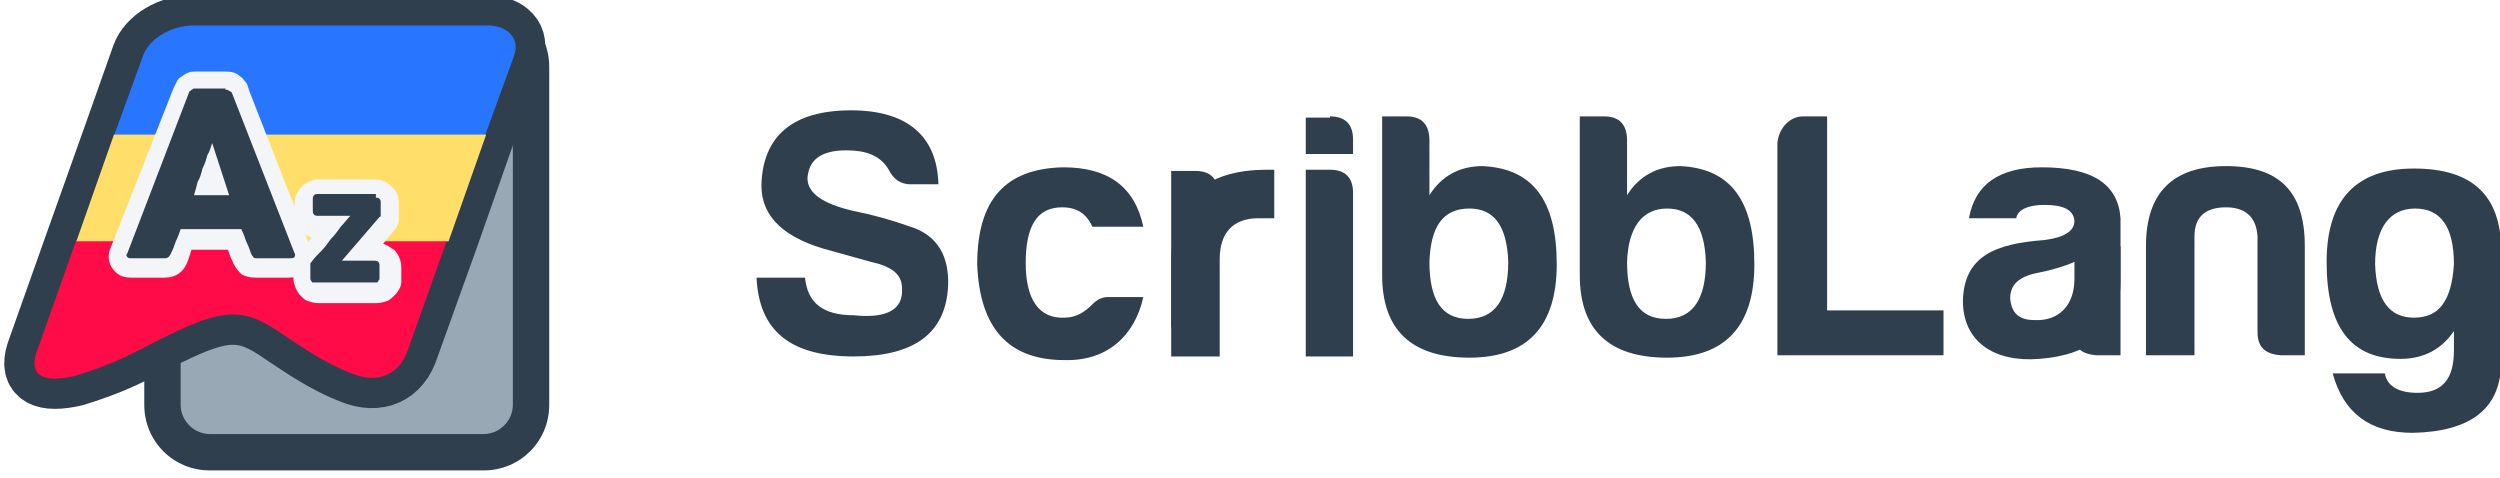
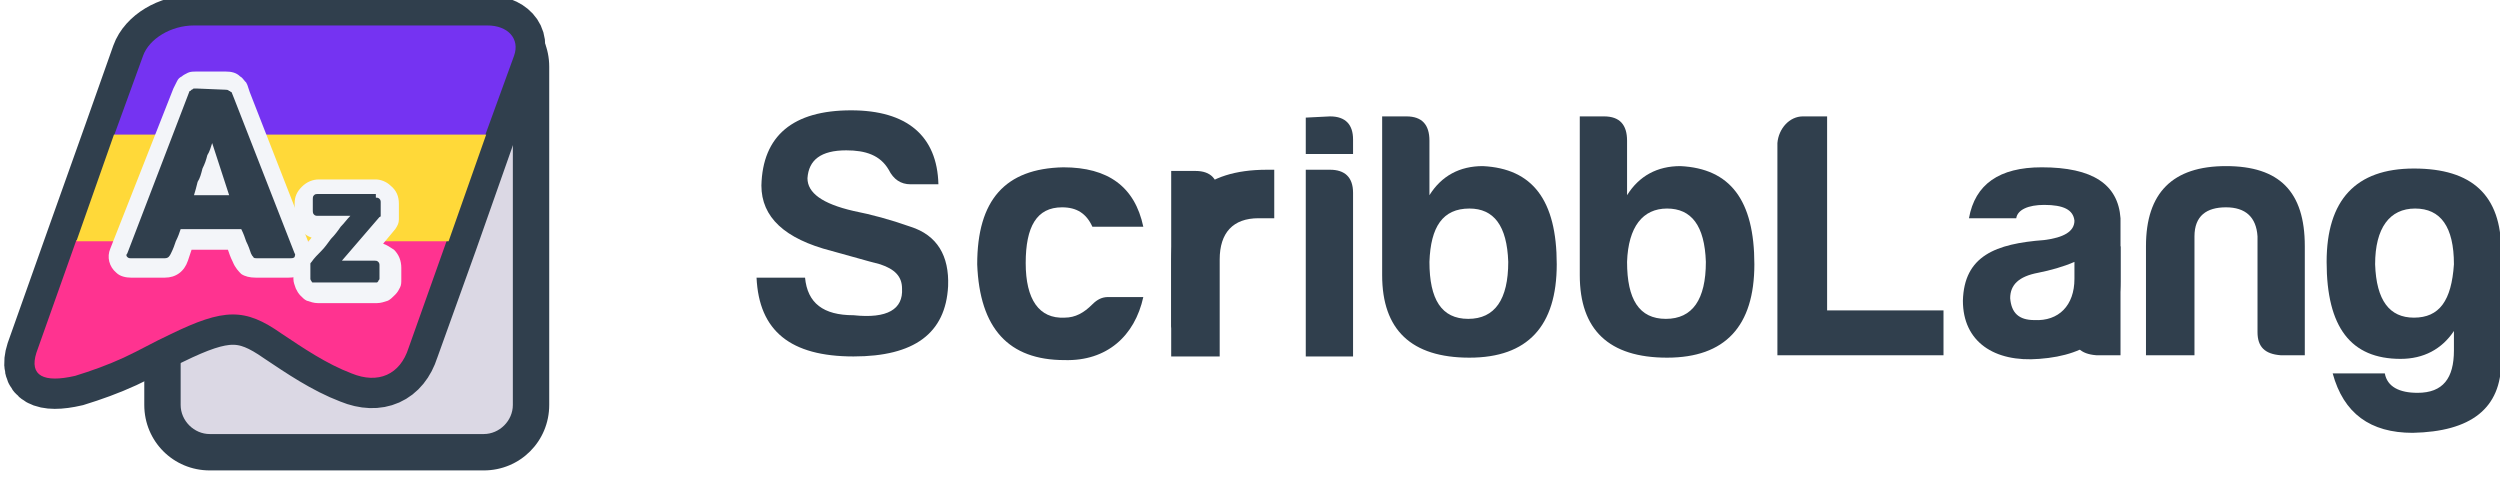
<svg xmlns="http://www.w3.org/2000/svg" version="1.1" id="Layer_1" x="0px" y="0px" viewBox="0 0 206.2 39.4" style="enable-background:new 0 0 206.2 39.4;" xml:space="preserve">
  <style type="text/css">
- 	.st0{fill:#99A8B5;}
+ 	.st0{fill:#DBD8E4;}
	.st1{fill:#303F4D;}
	.st2{fill:#FFDE6A;stroke:#303F4D;stroke-width:5;stroke-miterlimit:10;}
- 	.st3{fill:#FF0B48;}
- 	.st4{fill:#2876FF;}
- 	.st5{fill:#FFDE6A;}
+ 	.st3{fill:#FF3390;}
+ 	.st4{fill:#7533F2;}
+ 	.st5{fill:#FFD939;}
	.st6{fill:#F3F5F9;}
</style>
  <g>
-     <path class="st0" d="M17.3,37.3c-2.1,0-3.9-1.7-3.9-3.9V5.5c0-2.1,1.7-3.9,3.9-3.9h22.6c2.1,0,3.9,1.7,3.9,3.9v27.9   c0,2.1-1.7,3.9-3.9,3.9H17.3z" />
+     <path class="st0" d="M17.3,37.3c-2.1,0-3.9-1.7-3.9-3.9V5.5c0-2.1,1.7-3.9,3.9-3.9h22.6c2.1,0,3.9,1.7,3.9,3.9v27.9   c0,2.1-1.7,3.9-3.9,3.9C39.9,37.3,17.3,37.3,17.3,37.3z" />
    <path class="st1" d="M39.9,3.1c1.3,0,2.4,1.1,2.4,2.4v27.9c0,1.3-1.1,2.4-2.4,2.4H17.3c-1.3,0-2.4-1.1-2.4-2.4V5.5   c0-1.3,1.1-2.4,2.4-2.4H39.9 M39.9,0.1H17.3c-3,0-5.4,2.4-5.4,5.4v27.9c0,3,2.4,5.4,5.4,5.4h22.6c3,0,5.4-2.4,5.4-5.4V5.5   C45.3,2.5,42.9,0.1,39.9,0.1L39.9,0.1z" />
  </g>
  <g>
    <path class="st1" d="M74.4,23.8c0-1-0.6-1.6-1.8-2c-1.2-0.3-2.5-0.7-4-1.1c-3.9-1-5.8-2.8-5.8-5.4c0.1-4.1,2.6-6.2,7.4-6.2   c4.6,0,7.1,2.1,7.2,6.1h-2.3c-0.8,0-1.4-0.4-1.8-1.2c-0.7-1.2-1.9-1.6-3.5-1.6c-2.1,0-3.1,0.8-3.2,2.3c0,1.2,1.2,2.1,3.8,2.7   c1.5,0.3,3,0.7,4.7,1.3c2.2,0.7,3.2,2.4,3.1,4.9c-0.2,3.9-2.8,5.8-7.8,5.8c-5.2,0-7.8-2.1-8-6.5h4c0.2,2.1,1.5,3.1,4,3.1   C73.2,26.3,74.5,25.5,74.4,23.8z" />
    <path class="st1" d="M87.8,29.7c-4.6,0-7-2.6-7.2-7.9c0-5.3,2.3-7.9,7.1-8c3.7,0,5.9,1.6,6.6,4.9h-4.2c-0.5-1.1-1.3-1.6-2.5-1.6   c-2.1,0-3,1.6-3,4.6s1.1,4.6,3.2,4.5c0.9,0,1.6-0.4,2.3-1.1c0.4-0.4,0.8-0.6,1.3-0.6h2.9C93.6,27.7,91.3,29.8,87.8,29.7z" />
-     <path class="st1" d="M96.6,21.4c0.1-4.9,2.7-7.4,7.9-7.4h0.6v4h-1.3c-2.1,0-3.2,1.2-3.2,3.4v8h-4L96.6,21.4L96.6,21.4z" />
-     <path class="st1" d="M109.7,9.6c1.3,0,1.9,0.7,1.9,1.9v1.2h-3.9v-3H109.7z M109.7,14c1.2,0,1.9,0.6,1.9,1.9v13.5h-3.9V14H109.7z" />
+     <path class="st1" d="M96.6,21.4c0.1-4.9,2.7-7.4,7.9-7.4h0.6v4h-1.3c-2.1,0-3.2,1.2-3.2,3.4v8h-4V21.4L96.6,21.4z" />
+     <path class="st1" d="M109.7,9.6c1.3,0,1.9,0.7,1.9,1.9v1.2h-3.9v-3L109.7,9.6L109.7,9.6z M109.7,14c1.2,0,1.9,0.6,1.9,1.9v13.5   h-3.9V14H109.7z" />
    <path class="st1" d="M117.9,16.1c1-1.6,2.5-2.4,4.4-2.4c4.1,0.2,6.1,2.8,6.1,8.1c0,5.1-2.4,7.7-7.2,7.7c-4.8,0-7.2-2.3-7.2-6.8V9.6   h2c1.3,0,1.9,0.7,1.9,2C117.9,11.6,117.9,16.1,117.9,16.1z M117.9,21.6c0,3.1,1,4.7,3.2,4.7s3.3-1.6,3.3-4.7   c-0.1-3-1.2-4.4-3.2-4.4C119,17.2,118,18.7,117.9,21.6z" />
-     <path class="st1" d="M134.2,16.1c1-1.6,2.5-2.4,4.4-2.4c4.1,0.2,6.1,2.8,6.1,8.1c0,5.1-2.4,7.7-7.2,7.7c-4.8,0-7.2-2.3-7.2-6.8V9.6   h2c1.3,0,1.9,0.7,1.9,2V16.1z M134.2,21.6c0,3.1,1,4.7,3.2,4.7s3.3-1.6,3.3-4.7c-0.1-3-1.2-4.4-3.2-4.4S134.3,18.7,134.2,21.6z" />
+     <path class="st1" d="M134.2,16.1c1-1.6,2.5-2.4,4.4-2.4c4.1,0.2,6.1,2.8,6.1,8.1c0,5.1-2.4,7.7-7.2,7.7s-7.2-2.3-7.2-6.8V9.6h2   c1.3,0,1.9,0.7,1.9,2V16.1z M134.2,21.6c0,3.1,1,4.7,3.2,4.7s3.3-1.6,3.3-4.7c-0.1-3-1.2-4.4-3.2-4.4S134.3,18.7,134.2,21.6z" />
    <path class="st1" d="M148.7,9.6h2v16h9.6v3.7h-13.7V11.8C146.7,10.6,147.6,9.6,148.7,9.6z" />
    <path class="st1" d="M166.3,18h-3.9c0.5-2.8,2.5-4.2,6-4.2c4.2,0,6.3,1.4,6.5,4.2v5.2c0,4.2-2.6,6.1-6.7,6.4   c-3.7,0.3-6.3-1.4-6.3-4.8c0.1-3.7,2.7-4.7,6.7-5c1.6-0.2,2.5-0.7,2.5-1.6c-0.1-0.9-0.9-1.3-2.5-1.3   C167.3,16.9,166.4,17.3,166.3,18z M171.1,23v-1.4c-0.9,0.4-2,0.7-3,0.9c-1.6,0.3-2.3,1-2.3,2.1c0.1,1.2,0.7,1.8,2,1.8   C169.8,26.5,171.1,25.2,171.1,23z" />
    <path class="st1" d="M188.1,29.3c-1.3-0.1-1.9-0.7-1.9-1.9v-7.9c-0.1-1.6-1-2.4-2.6-2.4s-2.6,0.7-2.6,2.4v9.8h-4v-9   c0-4.4,2.2-6.6,6.6-6.6s6.5,2.1,6.5,6.6v9H188.1z" />
-     <path class="st1" d="M191.9,21.6c0-5.1,2.4-7.7,7.2-7.7c4.8,0,7.2,2.2,7.2,6.8v9.1c0,3.9-2.5,5.8-7.3,5.9c-3.5,0-5.7-1.6-6.6-4.9   h4.3c0.2,1.1,1.2,1.6,2.7,1.6c2.1,0,3-1.2,3-3.5c0,0,0,0,0-1.6c-1,1.5-2.5,2.3-4.4,2.3C193.9,29.6,191.9,27,191.9,21.6z    M202.4,21.8c0-3.1-1.1-4.6-3.2-4.6s-3.3,1.6-3.3,4.6c0.1,3,1.2,4.4,3.2,4.4C201.2,26.2,202.2,24.8,202.4,21.8z" />
+     <path class="st1" d="M191.9,21.6c0-5.1,2.4-7.7,7.2-7.7s7.2,2.2,7.2,6.8v9.1c0,3.9-2.5,5.8-7.3,5.9c-3.5,0-5.7-1.6-6.6-4.9h4.3   c0.2,1.1,1.2,1.6,2.7,1.6c2.1,0,3-1.2,3-3.5c0,0,0,0,0-1.6c-1,1.5-2.5,2.3-4.4,2.3C193.9,29.6,191.9,27,191.9,21.6z M202.4,21.8   c0-3.1-1.1-4.6-3.2-4.6s-3.3,1.6-3.3,4.6c0.1,3,1.2,4.4,3.2,4.4C201.2,26.2,202.2,24.8,202.4,21.8z" />
    <path class="st1" d="M174.9,20.3v9h-2c-1.3-0.1-1.9-0.7-1.9-1.9l0.6-4" />
-     <path class="st1" d="M96.6,27.1V14.1h2c1.3,0,1.9,0.7,1.9,2" />
+     <path class="st1" d="M96.6,27.1v-13h2c1.3,0,1.9,0.7,1.9,2" />
  </g>
  <g>
-     <path class="st2" d="M40.1,2.1H15.9c-1.9,0-3.7,1.1-4.2,2.5l-2.3,6.5l0,0l-3.1,8.7l0,0L3,29.1C2.4,31,3.6,31.6,6.2,31   c1.3-0.4,2.7-0.9,4-1.5c1.3-0.6,2.5-1.3,3.8-1.9c4.5-2.2,6.2-2.2,9.2-0.1c1.8,1.2,3.7,2.5,5.8,3.3c2.2,0.9,4,0.1,4.7-2.1l3.2-8.9h0   l3.1-8.8h0l2.3-6.5C42.9,3.2,41.9,2.1,40.1,2.1z" />
+     <path class="st2" d="M40.1,2.1H15.9c-1.9,0-3.7,1.1-4.2,2.5l-2.3,6.5l0,0l-3.1,8.7l0,0L3,29.1C2.4,31,3.6,31.6,6.2,31   c1.3-0.4,2.7-0.9,4-1.5s2.5-1.3,3.8-1.9c4.5-2.2,6.2-2.2,9.2-0.1c1.8,1.2,3.7,2.5,5.8,3.3c2.2,0.9,4,0.1,4.7-2.1l3.2-8.9l0,0L40,11   l0,0l2.3-6.5C42.9,3.2,41.9,2.1,40.1,2.1z" />
    <g>
      <g>
        <g>
-           <path class="st3" d="M21.7,19.8c0,0-10.8,0-15.4,0L3,29.1C2.4,31,3.6,31.6,6.2,31c1.3-0.4,2.7-0.9,4-1.5s2.5-1.3,3.8-1.9      c4.5-2.2,6.2-2.2,9.2-0.1c1.8,1.2,3.7,2.5,5.8,3.3c2.2,0.9,4,0.1,4.7-2.1l3.2-9L21.7,19.8z M37.1,19.8H6.3" />
+           <g>
+             <path class="st3" d="M21.7,19.8c0,0-10.8,0-15.4,0L3,29.1C2.4,31,3.6,31.6,6.2,31c1.3-0.4,2.7-0.9,4-1.5s2.5-1.3,3.8-1.9       c4.5-2.2,6.2-2.2,9.2-0.1c1.8,1.2,3.7,2.5,5.8,3.3c2.2,0.9,4,0.1,4.7-2.1l3.2-9L21.7,19.8z M37.1,19.8H6.3" />
+           </g>
        </g>
      </g>
    </g>
-     <path class="st4" d="M42.4,4.6l-2.4,6.6H9.4l2.4-6.6c0.5-1.4,2.3-2.5,4.2-2.5h24.2C41.9,2.1,42.9,3.2,42.4,4.6z" />
+     <path class="st4" d="M42.4,4.6L40,11.2H9.4l2.4-6.6c0.5-1.4,2.3-2.5,4.2-2.5h24.2C41.9,2.1,42.9,3.2,42.4,4.6z" />
    <polygon class="st5" points="6.3,19.9 9.4,11.1 40.1,11.1 37,19.9  " />
  </g>
  <g>
    <g>
      <g>
        <g>
-           <path class="st1" d="M21.2,22.2c-0.3,0-0.6-0.1-0.8-0.2c-0.2-0.1-0.4-0.4-0.5-0.6c-0.1-0.3-0.2-0.6-0.4-0.9l-0.2-0.5h-4      c-0.1,0.2-0.4,1.1-0.5,1.4c-0.2,0.5-0.6,0.8-1.2,0.8h-2.8c-0.3,0-0.6-0.1-0.8-0.3c-0.3-0.3-0.4-0.7-0.3-1.1L15,7.5      c0-0.1,0.1-0.2,0.2-0.4C15.2,7,15.3,7,15.4,6.9c0.1-0.1,0.2-0.1,0.3-0.2c0.1-0.1,0.3-0.1,0.4-0.1h2.4c0.3,0,0.6,0.1,0.8,0.3      c0.1,0.1,0.2,0.2,0.3,0.3l0.1,0.1L20,7.9l5,12.9c0.2,0.4,0.1,0.8-0.2,1.1c-0.2,0.2-0.4,0.4-0.9,0.4H21.2z M17.8,15.4l-0.4-1.2      c0,0-0.4,1.2-0.4,1.2H17.8z" />
-           <path class="st6" d="M18.6,7.4c0.1,0,0.2,0,0.3,0.1C19,7.5,19,7.6,19.1,7.6l0.2,0.5l5,12.8c0.1,0.1,0,0.2,0,0.3      c-0.1,0.1-0.2,0.1-0.4,0.1h-2.7c-0.1,0-0.3,0-0.3-0.1c-0.1-0.1-0.1-0.1-0.2-0.3c-0.1-0.3-0.2-0.6-0.4-1c-0.1-0.3-0.2-0.6-0.4-1      h-5c-0.1,0.3-0.2,0.6-0.4,1c-0.1,0.3-0.2,0.6-0.4,1c-0.1,0.2-0.2,0.4-0.5,0.4h-2.8c-0.1,0-0.2,0-0.3-0.1c-0.1-0.1-0.1-0.2,0-0.3      l5.1-13.3c0,0,0-0.1,0.1-0.1c0,0,0.1-0.1,0.1-0.1c0.1,0,0.1-0.1,0.2-0.1c0.1,0,0.1,0,0.2,0H18.6 M16,16.1h2.9l-1.4-4.3      c-0.1,0.3-0.2,0.7-0.4,1c-0.1,0.4-0.2,0.7-0.4,1.1c-0.1,0.4-0.2,0.8-0.4,1.1C16.2,15.4,16.1,15.8,16,16.1 M18.6,5.9h-2.4      c-0.2,0-0.5,0-0.7,0.1c-0.2,0.1-0.4,0.2-0.5,0.3c-0.2,0.1-0.3,0.2-0.4,0.4c-0.1,0.2-0.2,0.4-0.3,0.6L9.1,20.5      c-0.3,0.7-0.1,1.5,0.5,2c0.3,0.3,0.8,0.4,1.2,0.4h2.8c0.9,0,1.6-0.5,1.9-1.4c0.1-0.3,0.2-0.6,0.3-0.9c0,0,0,0,0,0h3      c0.1,0.3,0.2,0.6,0.4,1c0.2,0.5,0.5,0.8,0.7,1c0.3,0.2,0.7,0.3,1.2,0.3h2.7c0.8,0,1.2-0.3,1.5-0.6c0.4-0.5,0.6-1.2,0.3-1.9      l-5-12.8l0,0l0,0L20.4,7l-0.1-0.2l-0.1-0.1c-0.1-0.1-0.2-0.3-0.4-0.4C19.5,6,19.1,5.9,18.6,5.9L18.6,5.9z" />
+           <path class="st1" d="M21.2,22.2c-0.3,0-0.6-0.1-0.8-0.2c-0.2-0.1-0.4-0.4-0.5-0.6c-0.1-0.3-0.2-0.6-0.4-0.9L19.3,20h-4      c-0.1,0.2-0.4,1.1-0.5,1.4c-0.2,0.5-0.6,0.8-1.2,0.8h-2.8c-0.3,0-0.6-0.1-0.8-0.3c-0.3-0.3-0.4-0.7-0.3-1.1L15,7.5      c0-0.1,0.1-0.2,0.2-0.4c0-0.1,0.1-0.1,0.2-0.2c0.1-0.1,0.2-0.1,0.3-0.2s0.3-0.1,0.4-0.1h2.4c0.3,0,0.6,0.1,0.8,0.3      c0.1,0.1,0.2,0.2,0.3,0.3l0.1,0.1L20,7.9l5,12.9c0.2,0.4,0.1,0.8-0.2,1.1c-0.2,0.2-0.4,0.4-0.9,0.4L21.2,22.2L21.2,22.2z       M17.8,15.4l-0.4-1.2L17,15.4H17.8z" />
+           <path class="st6" d="M18.6,7.4c0.1,0,0.2,0,0.3,0.1c0.1,0,0.1,0.1,0.2,0.1l0.2,0.5l5,12.8c0.1,0.1,0,0.2,0,0.3      c-0.1,0.1-0.2,0.1-0.4,0.1h-2.7c-0.1,0-0.3,0-0.3-0.1c-0.1-0.1-0.1-0.1-0.2-0.3c-0.1-0.3-0.2-0.6-0.4-1c-0.1-0.3-0.2-0.6-0.4-1      h-5c-0.1,0.3-0.2,0.6-0.4,1c-0.1,0.3-0.2,0.6-0.4,1c-0.1,0.2-0.2,0.4-0.5,0.4h-2.8c-0.1,0-0.2,0-0.3-0.1s-0.1-0.2,0-0.3      l5.1-13.3c0,0,0-0.1,0.1-0.1l0.1-0.1c0.1,0,0.1-0.1,0.2-0.1s0.1,0,0.2,0L18.6,7.4 M16,16.1h2.9l-1.4-4.3c-0.1,0.3-0.2,0.7-0.4,1      c-0.1,0.4-0.2,0.7-0.4,1.1c-0.1,0.4-0.2,0.8-0.4,1.1C16.2,15.4,16.1,15.8,16,16.1 M18.6,5.9h-2.4c-0.2,0-0.5,0-0.7,0.1      S15.1,6.2,15,6.3c-0.2,0.1-0.3,0.2-0.4,0.4c-0.1,0.2-0.2,0.4-0.3,0.6L9.1,20.5c-0.3,0.7-0.1,1.5,0.5,2c0.3,0.3,0.8,0.4,1.2,0.4      h2.8c0.9,0,1.6-0.5,1.9-1.4c0.1-0.3,0.2-0.6,0.3-0.9l0,0h3c0.1,0.3,0.2,0.6,0.4,1c0.2,0.5,0.5,0.8,0.7,1      c0.3,0.2,0.7,0.3,1.2,0.3h2.7c0.8,0,1.2-0.3,1.5-0.6c0.4-0.5,0.6-1.2,0.3-1.9l-5-12.8l0,0l0,0L20.4,7l-0.1-0.2l-0.1-0.1      c-0.1-0.1-0.2-0.3-0.4-0.4C19.5,6,19.1,5.9,18.6,5.9L18.6,5.9z" />
        </g>
      </g>
    </g>
    <g>
      <g>
        <g>
-           <path class="st1" d="M26.2,24.2c-0.2,0-0.4,0-0.5-0.1c-0.1-0.1-0.2-0.1-0.3-0.3c-0.1-0.1-0.2-0.2-0.2-0.4      C25,23.3,25,23.1,25,22.9v-0.8c0-0.1,0-0.2,0-0.3c0-0.2,0.1-0.3,0.2-0.5c0.3-0.3,0.5-0.6,0.8-0.9l1.4-1.6h-1.1      c-0.4,0-0.7-0.2-0.8-0.3c-0.2-0.2-0.4-0.4-0.4-0.9v-0.9c0-0.3,0.1-0.6,0.3-0.8c0.2-0.2,0.4-0.3,0.9-0.3H31      c0.3,0,0.6,0.1,0.8,0.3c0.3,0.2,0.4,0.5,0.4,0.9v1c0,0.1,0,0.1,0,0.2c0,0.2-0.1,0.3-0.2,0.5l-2.1,2.4h1.1c0.4,0,0.7,0.2,0.8,0.3      c0.2,0.2,0.4,0.4,0.4,0.9v0.9c0,0.1,0,0.3-0.1,0.4c0,0.1-0.1,0.3-0.2,0.4c-0.1,0.1-0.2,0.2-0.4,0.3c-0.2,0.1-0.3,0.1-0.5,0.1      H26.2z" />
-           <path class="st6" d="M31,16.3c0.1,0,0.2,0,0.3,0.1c0.1,0.1,0.1,0.2,0.1,0.3v1c0,0,0,0.1,0,0.1c0,0,0,0.1-0.1,0.1l-3.1,3.6h2.7      c0.1,0,0.2,0,0.3,0.1c0.1,0.1,0.1,0.2,0.1,0.3v0.9c0,0.1,0,0.1,0,0.2s-0.1,0.1-0.1,0.2c0,0-0.1,0.1-0.1,0.1s-0.1,0-0.2,0h-4.9      c-0.1,0-0.1,0-0.2,0c-0.1,0-0.1-0.1-0.1-0.1s-0.1-0.1-0.1-0.2c0-0.1,0-0.1,0-0.2v-0.8c0-0.1,0-0.1,0-0.2s0-0.1,0.1-0.2      c0.2-0.3,0.5-0.6,0.8-0.9c0.3-0.3,0.5-0.6,0.8-1c0.3-0.3,0.6-0.7,0.8-1c0.3-0.3,0.5-0.6,0.8-0.9h-2.7c-0.1,0-0.2,0-0.3-0.1      c-0.1-0.1-0.1-0.2-0.1-0.4v-0.9c0-0.1,0-0.2,0.1-0.3c0.1-0.1,0.2-0.1,0.3-0.1H31 M31,14.8h-4.7c-0.5,0-1,0.2-1.4,0.6      c-0.4,0.4-0.6,0.8-0.6,1.4v0.9c0,0.6,0.2,1.1,0.6,1.4c0.2,0.2,0.5,0.4,0.8,0.5c-0.1,0.1-0.2,0.3-0.4,0.4      c-0.3,0.3-0.5,0.6-0.7,0.9c-0.2,0.3-0.4,0.6-0.4,0.9c0,0.1,0,0.3,0,0.4v0.8c0,0.3,0.1,0.5,0.2,0.8c0.1,0.2,0.2,0.4,0.4,0.6      c0.2,0.2,0.3,0.3,0.5,0.4c0.3,0.1,0.6,0.2,0.9,0.2h4.9c0.3,0,0.6-0.1,0.9-0.2c0.2-0.1,0.4-0.3,0.6-0.5c0.2-0.2,0.3-0.4,0.4-0.6      c0.1-0.2,0.1-0.4,0.1-0.7v-0.9c0-0.6-0.2-1.1-0.6-1.5c-0.3-0.2-0.6-0.4-0.9-0.5l1-1.2l0,0l0,0c0.2-0.3,0.3-0.5,0.3-0.8      c0-0.1,0-0.2,0-0.3v-1c0-0.6-0.2-1.1-0.7-1.5C31.9,15,31.4,14.8,31,14.8L31,14.8z" />
+           <path class="st1" d="M26.2,24.2c-0.2,0-0.4,0-0.5-0.1s-0.2-0.1-0.3-0.3c-0.1-0.1-0.2-0.2-0.2-0.4C25,23.3,25,23.1,25,22.9v-0.8      c0-0.1,0-0.2,0-0.3c0-0.2,0.1-0.3,0.2-0.5c0.3-0.3,0.5-0.6,0.8-0.9l1.4-1.6h-1.1c-0.4,0-0.7-0.2-0.8-0.3      c-0.2-0.2-0.4-0.4-0.4-0.9v-0.9c0-0.3,0.1-0.6,0.3-0.8c0.2-0.2,0.4-0.3,0.9-0.3H31c0.3,0,0.6,0.1,0.8,0.3      c0.3,0.2,0.4,0.5,0.4,0.9v1c0,0.1,0,0.1,0,0.2c0,0.2-0.1,0.3-0.2,0.5l-2.1,2.4H31c0.4,0,0.7,0.2,0.8,0.3      c0.2,0.2,0.4,0.4,0.4,0.9V23c0,0.1,0,0.3-0.1,0.4c0,0.1-0.1,0.3-0.2,0.4c-0.1,0.1-0.2,0.2-0.4,0.3c-0.2,0.1-0.3,0.1-0.5,0.1      H26.2z" />
+           <path class="st6" d="M31,16.3c0.1,0,0.2,0,0.3,0.1c0.1,0.1,0.1,0.2,0.1,0.3v1v0.1c0,0,0,0.1-0.1,0.1l-3.1,3.6h2.7      c0.1,0,0.2,0,0.3,0.1c0.1,0.1,0.1,0.2,0.1,0.3v0.9c0,0.1,0,0.1,0,0.2s-0.1,0.1-0.1,0.2l-0.1,0.1c0,0-0.1,0-0.2,0H26      c-0.1,0-0.1,0-0.2,0s-0.1-0.1-0.1-0.1s-0.1-0.1-0.1-0.2s0-0.1,0-0.2V22c0-0.1,0-0.1,0-0.2s0-0.1,0.1-0.2      c0.2-0.3,0.5-0.6,0.8-0.9s0.5-0.6,0.8-1c0.3-0.3,0.6-0.7,0.8-1c0.3-0.3,0.5-0.6,0.8-0.9h-2.7c-0.1,0-0.2,0-0.3-0.1      c-0.1-0.1-0.1-0.2-0.1-0.4v-0.9c0-0.1,0-0.2,0.1-0.3C26,16,26.1,16,26.2,16H31 M31,14.8h-4.7c-0.5,0-1,0.2-1.4,0.6      c-0.4,0.4-0.6,0.8-0.6,1.4v0.9c0,0.6,0.2,1.1,0.6,1.4c0.2,0.2,0.5,0.4,0.8,0.5c-0.1,0.1-0.2,0.3-0.4,0.4      c-0.3,0.3-0.5,0.6-0.7,0.9s-0.4,0.6-0.4,0.9c0,0.1,0,0.3,0,0.4V23c0,0.3,0.1,0.5,0.2,0.8c0.1,0.2,0.2,0.4,0.4,0.6      c0.2,0.2,0.3,0.3,0.5,0.4c0.3,0.1,0.6,0.2,0.9,0.2h4.9c0.3,0,0.6-0.1,0.9-0.2c0.2-0.1,0.4-0.3,0.6-0.5s0.3-0.4,0.4-0.6      c0.1-0.2,0.1-0.4,0.1-0.7v-0.9c0-0.6-0.2-1.1-0.6-1.5c-0.3-0.2-0.6-0.4-0.9-0.5l1-1.2l0,0l0,0c0.2-0.3,0.3-0.5,0.3-0.8      c0-0.1,0-0.2,0-0.3v-1c0-0.6-0.2-1.1-0.7-1.5C31.9,15,31.4,14.8,31,14.8L31,14.8z" />
        </g>
      </g>
    </g>
  </g>
</svg>
